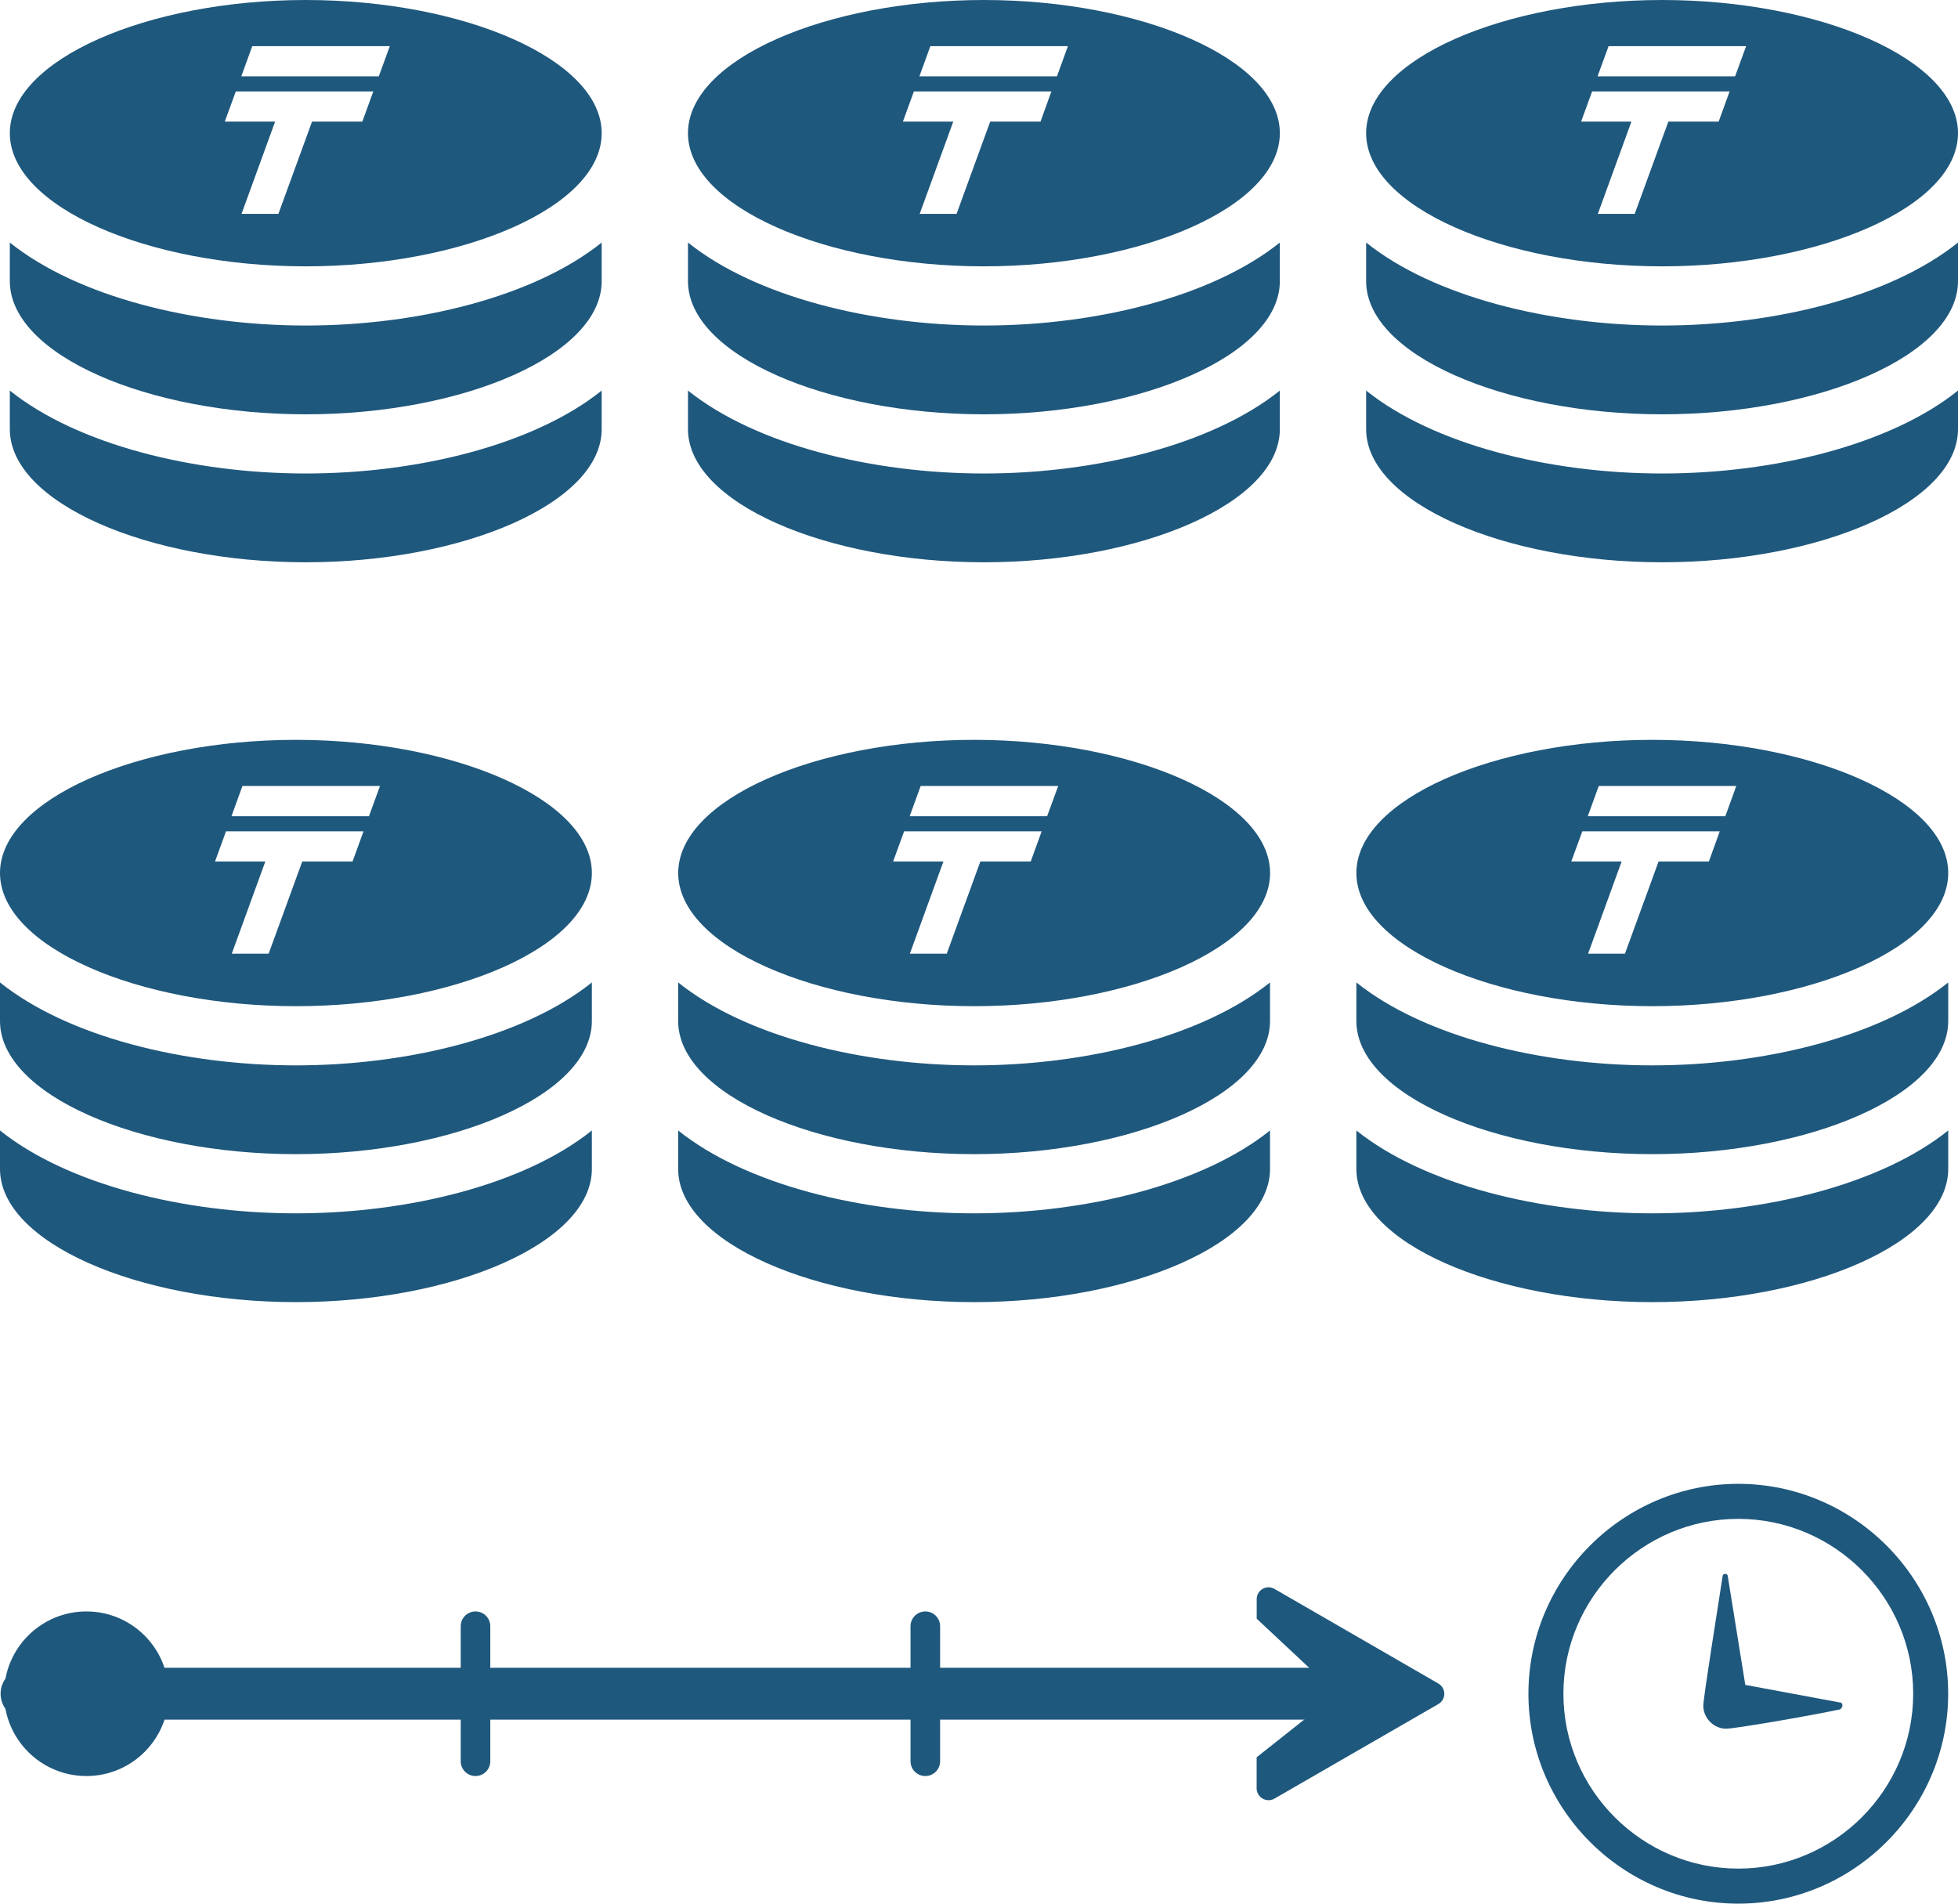
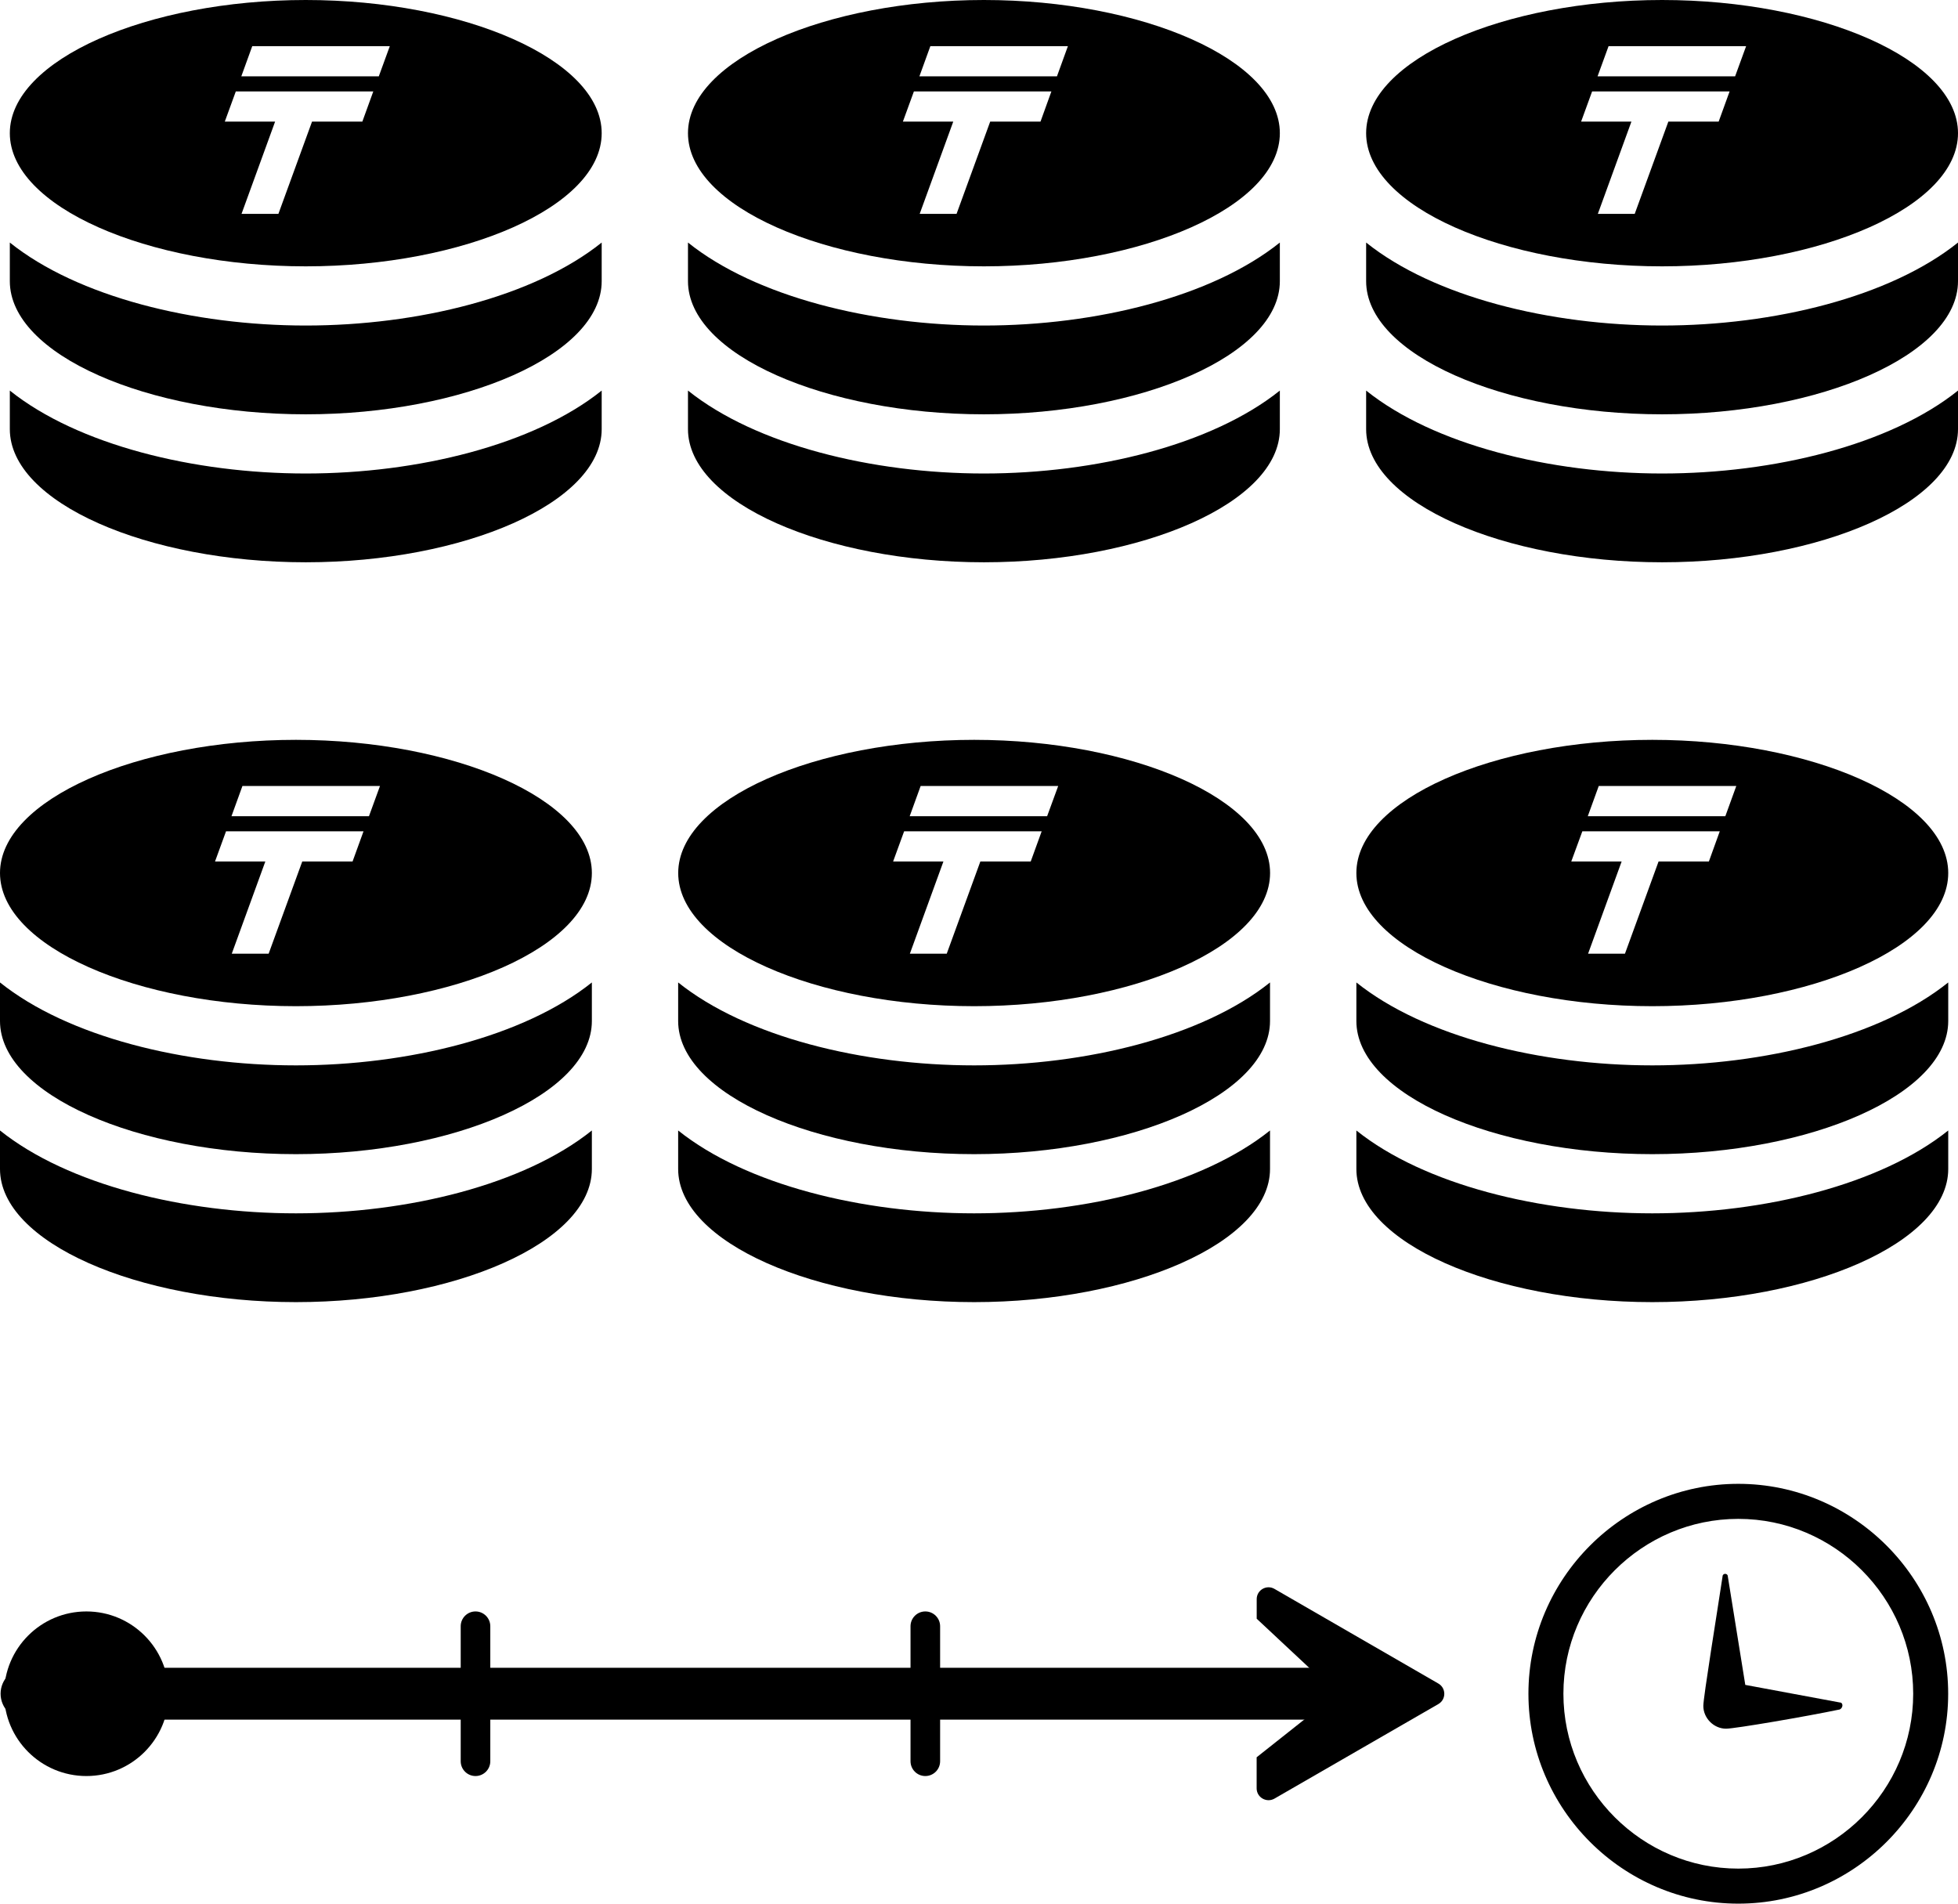
<svg xmlns="http://www.w3.org/2000/svg" xmlns:xlink="http://www.w3.org/1999/xlink" version="1.1" id="svg-features-item" x="0px" y="0px" viewBox="0 0 33.082 32.163" enable-background="new 0 0 33.082 32.163" xml:space="preserve">
  <g>
    <defs>
      <rect id="SVGID_1_" y="0" width="33.082" height="32.163" />
    </defs>
    <clipPath id="SVGID_2_">
      <use xlink:href="#SVGID_1_" overflow="visible" />
    </clipPath>
-     <path clip-path="url(#SVGID_2_)" fill="#1F587D" d="M5,22c2.673,0,5-1.007,5-2.25v-0.65c-1.146,0.917-3.108,1.4-5,1.4   c-1.891,0-3.854-0.483-5-1.4v0.65C0,20.993,2.328,22,5,22" />
-     <path clip-path="url(#SVGID_2_)" fill="#1F587D" d="M5,19.5c2.673,0,5-1.007,5-2.25v-0.651C8.854,17.516,6.892,18,5,18   c-1.891,0-3.854-0.483-5-1.401v0.651C0,18.493,2.328,19.5,5,19.5" />
-     <path clip-path="url(#SVGID_2_)" fill="#1F587D" d="M5,12.5c-2.672,0-5,1.007-5,2.25C0,15.993,2.329,17,5,17   c2.673,0,5-1.007,5-2.25C10,13.507,7.673,12.5,5,12.5 M5.957,14.555h-0.85l-0.568,1.558H3.916l0.567-1.558h-0.85l0.186-0.51h2.323   L5.957,14.555z M6.234,13.79h-0.85H4.761h-0.85l0.185-0.51H6.42L6.234,13.79z" />
-     <path clip-path="url(#SVGID_2_)" fill="#1F587D" d="M16.458,22c2.673,0,5-1.007,5-2.25v-0.65c-1.146,0.917-3.107,1.4-5,1.4   c-1.891,0-3.854-0.483-5-1.4v0.65C11.458,20.993,13.786,22,16.458,22" />
-     <path clip-path="url(#SVGID_2_)" fill="#1F587D" d="M16.458,19.5c2.673,0,5-1.007,5-2.25v-0.651c-1.146,0.918-3.107,1.401-5,1.401   c-1.891,0-3.854-0.483-5-1.401v0.651C11.458,18.493,13.786,19.5,16.458,19.5" />
-     <path clip-path="url(#SVGID_2_)" fill="#1F587D" d="M16.459,12.5c-2.672,0-5,1.007-5,2.25c0,1.243,2.328,2.25,5,2.25   c2.673,0,5-1.007,5-2.25C21.459,13.507,19.132,12.5,16.459,12.5 M17.415,14.555h-0.851l-0.568,1.558h-0.623l0.567-1.558h-0.85   l0.186-0.51H17.6L17.415,14.555z M17.692,13.79h-0.85H16.22h-0.85l0.185-0.51h2.324L17.692,13.79z" />
-     <path clip-path="url(#SVGID_2_)" fill="#1F587D" d="M27.917,22c2.673,0,5-1.007,5-2.25v-0.65c-1.146,0.917-3.108,1.4-5,1.4   s-3.854-0.483-5-1.4v0.65C22.917,20.993,25.245,22,27.917,22" />
-     <path clip-path="url(#SVGID_2_)" fill="#1F587D" d="M27.917,19.5c2.673,0,5-1.007,5-2.25v-0.651c-1.146,0.918-3.108,1.401-5,1.401   s-3.854-0.483-5-1.401v0.651C22.917,18.493,25.245,19.5,27.917,19.5" />
-     <path clip-path="url(#SVGID_2_)" fill="#1F587D" d="M27.917,12.5c-2.672,0-5,1.007-5,2.25c0,1.243,2.328,2.25,5,2.25   c2.673,0,5-1.007,5-2.25C32.917,13.507,30.59,12.5,27.917,12.5 M28.873,14.555h-0.85l-0.568,1.558h-0.623l0.567-1.558h-0.851   l0.187-0.51h2.322L28.873,14.555z M29.151,13.79h-0.851h-0.623h-0.85l0.185-0.51h2.324L29.151,13.79z" />
-     <path clip-path="url(#SVGID_2_)" fill="#1F587D" d="M5.166,9.5c2.673,0,5-1.007,5-2.25V6.599C9.02,7.516,7.058,8,5.166,8   c-1.891,0-3.854-0.484-5-1.401V7.25C0.166,8.493,2.493,9.5,5.166,9.5" />
-     <path clip-path="url(#SVGID_2_)" fill="#1F587D" d="M5.166,7c2.673,0,5-1.007,5-2.25V4.098C9.02,5.016,7.058,5.5,5.166,5.5   c-1.891,0-3.854-0.484-5-1.402V4.75C0.166,5.993,2.493,7,5.166,7" />
-     <path clip-path="url(#SVGID_2_)" fill="#1F587D" d="M5.166,0c-2.672,0-5,1.007-5,2.25c0,1.243,2.328,2.25,5,2.25   c2.673,0,5-1.007,5-2.25C10.166,1.007,7.839,0,5.166,0 M6.122,2.055h-0.85L4.704,3.613H4.081l0.567-1.558h-0.85l0.186-0.51h2.323   L6.122,2.055z M6.4,1.29H5.55H4.927h-0.85l0.185-0.51h2.324L6.4,1.29z" />
-     <path clip-path="url(#SVGID_2_)" fill="#1F587D" d="M16.624,9.5c2.673,0,5-1.007,5-2.25V6.599C20.478,7.516,18.516,8,16.624,8   c-1.891,0-3.854-0.484-5-1.401V7.25C11.624,8.493,13.952,9.5,16.624,9.5" />
-     <path clip-path="url(#SVGID_2_)" fill="#1F587D" d="M16.624,7c2.673,0,5-1.007,5-2.25V4.098c-1.146,0.918-3.108,1.402-5,1.402   c-1.891,0-3.854-0.484-5-1.402V4.75C11.624,5.993,13.952,7,16.624,7" />
-     <path clip-path="url(#SVGID_2_)" fill="#1F587D" d="M16.624,0c-2.672,0-5,1.007-5,2.25c0,1.243,2.328,2.25,5,2.25   c2.673,0,5-1.007,5-2.25C21.624,1.007,19.297,0,16.624,0 M17.58,2.055h-0.85l-0.568,1.558h-0.623l0.567-1.558h-0.851l0.186-0.51   h2.323L17.58,2.055z M17.858,1.29h-0.851h-0.623h-0.85l0.185-0.51h2.324L17.858,1.29z" />
-     <path clip-path="url(#SVGID_2_)" fill="#1F587D" d="M28.082,9.5c2.673,0,5-1.007,5-2.25V6.599C31.937,7.516,29.974,8,28.082,8   c-1.891,0-3.854-0.484-5-1.401V7.25C23.082,8.493,25.41,9.5,28.082,9.5" />
-     <path clip-path="url(#SVGID_2_)" fill="#1F587D" d="M28.082,7c2.673,0,5-1.007,5-2.25V4.098c-1.146,0.918-3.108,1.402-5,1.402   c-1.891,0-3.854-0.484-5-1.402V4.75C23.082,5.993,25.41,7,28.082,7" />
-     <path clip-path="url(#SVGID_2_)" fill="#1F587D" d="M28.082,0c-2.672,0-5,1.007-5,2.25c0,1.243,2.328,2.25,5,2.25   c2.674,0,5-1.007,5-2.25C33.082,1.007,30.756,0,28.082,0 M29.038,2.055h-0.85L27.62,3.613h-0.623l0.567-1.558h-0.85l0.186-0.51   h2.323L29.038,2.055z M29.316,1.29h-0.85h-0.623h-0.851l0.186-0.51h2.324L29.316,1.29z" />
-     <path clip-path="url(#SVGID_2_)" fill="#1F587D" d="M22.156,29.054H0.448c-0.242,0-0.438-0.196-0.438-0.438   c0-0.242,0.196-0.438,0.438-0.438h21.708c0.241,0,0.437,0.195,0.437,0.438C22.593,28.858,22.397,29.054,22.156,29.054" />
-     <path clip-path="url(#SVGID_2_)" fill="#1F587D" d="M21.232,30.214V29.69l1.356-1.074l-1.355-1.267v-0.331   c0-0.154,0.167-0.25,0.3-0.173l2.769,1.599c0.134,0.077,0.134,0.27,0,0.347l-2.77,1.598C21.399,30.464,21.232,30.369,21.232,30.214   " />
-     <path clip-path="url(#SVGID_2_)" fill="#1F587D" d="M29.37,25.662c1.625,0,2.955,1.329,2.955,2.954c0,1.627-1.33,2.955-2.955,2.955   s-2.955-1.328-2.955-2.955C26.415,26.991,27.745,25.662,29.37,25.662 M29.37,25.07c-1.949,0-3.546,1.597-3.546,3.546   c0,1.951,1.597,3.547,3.546,3.547c1.95,0,3.546-1.596,3.546-3.547C32.916,26.667,31.32,25.07,29.37,25.07 M31.085,28.764   c0.059,0,0.059,0.089,0,0.118c-0.562,0.118-1.773,0.325-1.922,0.325c-0.207,0-0.384-0.178-0.384-0.385   c0-0.147,0.236-1.596,0.325-2.187c0-0.059,0.089-0.059,0.089,0l0.295,1.832L31.085,28.764z" />
-     <path clip-path="url(#SVGID_2_)" fill="#1F587D" d="M15.634,30.007L15.634,30.007c-0.138,0-0.25-0.112-0.25-0.25v-2.281   c0-0.138,0.112-0.25,0.25-0.25s0.25,0.112,0.25,0.25v2.281C15.884,29.895,15.772,30.007,15.634,30.007" />
-     <path clip-path="url(#SVGID_2_)" fill="#1F587D" d="M8.034,30.007L8.034,30.007c-0.138,0-0.25-0.112-0.25-0.25v-2.281   c0-0.138,0.112-0.25,0.25-0.25c0.138,0,0.25,0.112,0.25,0.25v2.281C8.284,29.895,8.172,30.007,8.034,30.007" />
-     <path clip-path="url(#SVGID_2_)" fill="#1F587D" d="M2.85,28.617c0,0.768-0.623,1.39-1.39,1.39c-0.768,0-1.391-0.622-1.391-1.39   c0-0.769,0.623-1.391,1.391-1.391C2.227,27.226,2.85,27.848,2.85,28.617" />
+     <path clip-path="url(#SVGID_2_)" d="M5,22c2.673,0,5-1.007,5-2.25v-0.65c-1.146,0.917-3.108,1.4-5,1.4   c-1.891,0-3.854-0.483-5-1.4v0.65C0,20.993,2.328,22,5,22" />
+     <path clip-path="url(#SVGID_2_)" d="M5,19.5c2.673,0,5-1.007,5-2.25v-0.651C8.854,17.516,6.892,18,5,18   c-1.891,0-3.854-0.483-5-1.401v0.651C0,18.493,2.328,19.5,5,19.5" />
+     <path clip-path="url(#SVGID_2_)" d="M5,12.5c-2.672,0-5,1.007-5,2.25C0,15.993,2.329,17,5,17   c2.673,0,5-1.007,5-2.25C10,13.507,7.673,12.5,5,12.5 M5.957,14.555h-0.85l-0.568,1.558H3.916l0.567-1.558h-0.85l0.186-0.51h2.323   L5.957,14.555z M6.234,13.79h-0.85H4.761h-0.85l0.185-0.51H6.42L6.234,13.79z" />
+     <path clip-path="url(#SVGID_2_)" d="M16.458,22c2.673,0,5-1.007,5-2.25v-0.65c-1.146,0.917-3.107,1.4-5,1.4   c-1.891,0-3.854-0.483-5-1.4v0.65C11.458,20.993,13.786,22,16.458,22" />
+     <path clip-path="url(#SVGID_2_)" d="M16.458,19.5c2.673,0,5-1.007,5-2.25v-0.651c-1.146,0.918-3.107,1.401-5,1.401   c-1.891,0-3.854-0.483-5-1.401v0.651C11.458,18.493,13.786,19.5,16.458,19.5" />
+     <path clip-path="url(#SVGID_2_)" d="M16.459,12.5c-2.672,0-5,1.007-5,2.25c0,1.243,2.328,2.25,5,2.25   c2.673,0,5-1.007,5-2.25C21.459,13.507,19.132,12.5,16.459,12.5 M17.415,14.555h-0.851l-0.568,1.558h-0.623l0.567-1.558h-0.85   l0.186-0.51H17.6L17.415,14.555z M17.692,13.79h-0.85H16.22h-0.85l0.185-0.51h2.324L17.692,13.79z" />
+     <path clip-path="url(#SVGID_2_)" d="M27.917,22c2.673,0,5-1.007,5-2.25v-0.65c-1.146,0.917-3.108,1.4-5,1.4   s-3.854-0.483-5-1.4v0.65C22.917,20.993,25.245,22,27.917,22" />
+     <path clip-path="url(#SVGID_2_)" d="M27.917,19.5c2.673,0,5-1.007,5-2.25v-0.651c-1.146,0.918-3.108,1.401-5,1.401   s-3.854-0.483-5-1.401v0.651C22.917,18.493,25.245,19.5,27.917,19.5" />
+     <path clip-path="url(#SVGID_2_)" d="M27.917,12.5c-2.672,0-5,1.007-5,2.25c0,1.243,2.328,2.25,5,2.25   c2.673,0,5-1.007,5-2.25C32.917,13.507,30.59,12.5,27.917,12.5 M28.873,14.555h-0.85l-0.568,1.558h-0.623l0.567-1.558h-0.851   l0.187-0.51h2.322L28.873,14.555z M29.151,13.79h-0.851h-0.623h-0.85l0.185-0.51h2.324L29.151,13.79z" />
+     <path clip-path="url(#SVGID_2_)" d="M5.166,9.5c2.673,0,5-1.007,5-2.25V6.599C9.02,7.516,7.058,8,5.166,8   c-1.891,0-3.854-0.484-5-1.401V7.25C0.166,8.493,2.493,9.5,5.166,9.5" />
+     <path clip-path="url(#SVGID_2_)" d="M5.166,7c2.673,0,5-1.007,5-2.25V4.098C9.02,5.016,7.058,5.5,5.166,5.5   c-1.891,0-3.854-0.484-5-1.402V4.75C0.166,5.993,2.493,7,5.166,7" />
+     <path clip-path="url(#SVGID_2_)" d="M5.166,0c-2.672,0-5,1.007-5,2.25c0,1.243,2.328,2.25,5,2.25   c2.673,0,5-1.007,5-2.25C10.166,1.007,7.839,0,5.166,0 M6.122,2.055h-0.85L4.704,3.613H4.081l0.567-1.558h-0.85l0.186-0.51h2.323   L6.122,2.055z M6.4,1.29H5.55H4.927h-0.85l0.185-0.51h2.324L6.4,1.29z" />
+     <path clip-path="url(#SVGID_2_)" d="M16.624,9.5c2.673,0,5-1.007,5-2.25V6.599C20.478,7.516,18.516,8,16.624,8   c-1.891,0-3.854-0.484-5-1.401V7.25C11.624,8.493,13.952,9.5,16.624,9.5" />
+     <path clip-path="url(#SVGID_2_)" d="M16.624,7c2.673,0,5-1.007,5-2.25V4.098c-1.146,0.918-3.108,1.402-5,1.402   c-1.891,0-3.854-0.484-5-1.402V4.75C11.624,5.993,13.952,7,16.624,7" />
+     <path clip-path="url(#SVGID_2_)" d="M16.624,0c-2.672,0-5,1.007-5,2.25c0,1.243,2.328,2.25,5,2.25   c2.673,0,5-1.007,5-2.25C21.624,1.007,19.297,0,16.624,0 M17.58,2.055h-0.85l-0.568,1.558h-0.623l0.567-1.558h-0.851l0.186-0.51   h2.323L17.58,2.055z M17.858,1.29h-0.851h-0.623h-0.85l0.185-0.51h2.324L17.858,1.29z" />
+     <path clip-path="url(#SVGID_2_)" d="M28.082,9.5c2.673,0,5-1.007,5-2.25V6.599C31.937,7.516,29.974,8,28.082,8   c-1.891,0-3.854-0.484-5-1.401V7.25C23.082,8.493,25.41,9.5,28.082,9.5" />
+     <path clip-path="url(#SVGID_2_)" d="M28.082,7c2.673,0,5-1.007,5-2.25V4.098c-1.146,0.918-3.108,1.402-5,1.402   c-1.891,0-3.854-0.484-5-1.402V4.75C23.082,5.993,25.41,7,28.082,7" />
+     <path clip-path="url(#SVGID_2_)" d="M28.082,0c-2.672,0-5,1.007-5,2.25c0,1.243,2.328,2.25,5,2.25   c2.674,0,5-1.007,5-2.25C33.082,1.007,30.756,0,28.082,0 M29.038,2.055h-0.85L27.62,3.613h-0.623l0.567-1.558h-0.85l0.186-0.51   h2.323L29.038,2.055z M29.316,1.29h-0.85h-0.623h-0.851l0.186-0.51h2.324L29.316,1.29z" />
+     <path clip-path="url(#SVGID_2_)" d="M22.156,29.054H0.448c-0.242,0-0.438-0.196-0.438-0.438   c0-0.242,0.196-0.438,0.438-0.438h21.708c0.241,0,0.437,0.195,0.437,0.438C22.593,28.858,22.397,29.054,22.156,29.054" />
+     <path clip-path="url(#SVGID_2_)" d="M21.232,30.214V29.69l1.356-1.074l-1.355-1.267v-0.331   c0-0.154,0.167-0.25,0.3-0.173l2.769,1.599c0.134,0.077,0.134,0.27,0,0.347l-2.77,1.598C21.399,30.464,21.232,30.369,21.232,30.214   " />
+     <path clip-path="url(#SVGID_2_)" d="M29.37,25.662c1.625,0,2.955,1.329,2.955,2.954c0,1.627-1.33,2.955-2.955,2.955   s-2.955-1.328-2.955-2.955C26.415,26.991,27.745,25.662,29.37,25.662 M29.37,25.07c-1.949,0-3.546,1.597-3.546,3.546   c0,1.951,1.597,3.547,3.546,3.547c1.95,0,3.546-1.596,3.546-3.547C32.916,26.667,31.32,25.07,29.37,25.07 M31.085,28.764   c0.059,0,0.059,0.089,0,0.118c-0.562,0.118-1.773,0.325-1.922,0.325c-0.207,0-0.384-0.178-0.384-0.385   c0-0.147,0.236-1.596,0.325-2.187c0-0.059,0.089-0.059,0.089,0l0.295,1.832L31.085,28.764z" />
+     <path clip-path="url(#SVGID_2_)" d="M15.634,30.007L15.634,30.007c-0.138,0-0.25-0.112-0.25-0.25v-2.281   c0-0.138,0.112-0.25,0.25-0.25s0.25,0.112,0.25,0.25v2.281C15.884,29.895,15.772,30.007,15.634,30.007" />
+     <path clip-path="url(#SVGID_2_)" d="M8.034,30.007L8.034,30.007c-0.138,0-0.25-0.112-0.25-0.25v-2.281   c0-0.138,0.112-0.25,0.25-0.25c0.138,0,0.25,0.112,0.25,0.25v2.281C8.284,29.895,8.172,30.007,8.034,30.007" />
+     <path clip-path="url(#SVGID_2_)" d="M2.85,28.617c0,0.768-0.623,1.39-1.39,1.39c-0.768,0-1.391-0.622-1.391-1.39   c0-0.769,0.623-1.391,1.391-1.391C2.227,27.226,2.85,27.848,2.85,28.617" />
  </g>
</svg>
